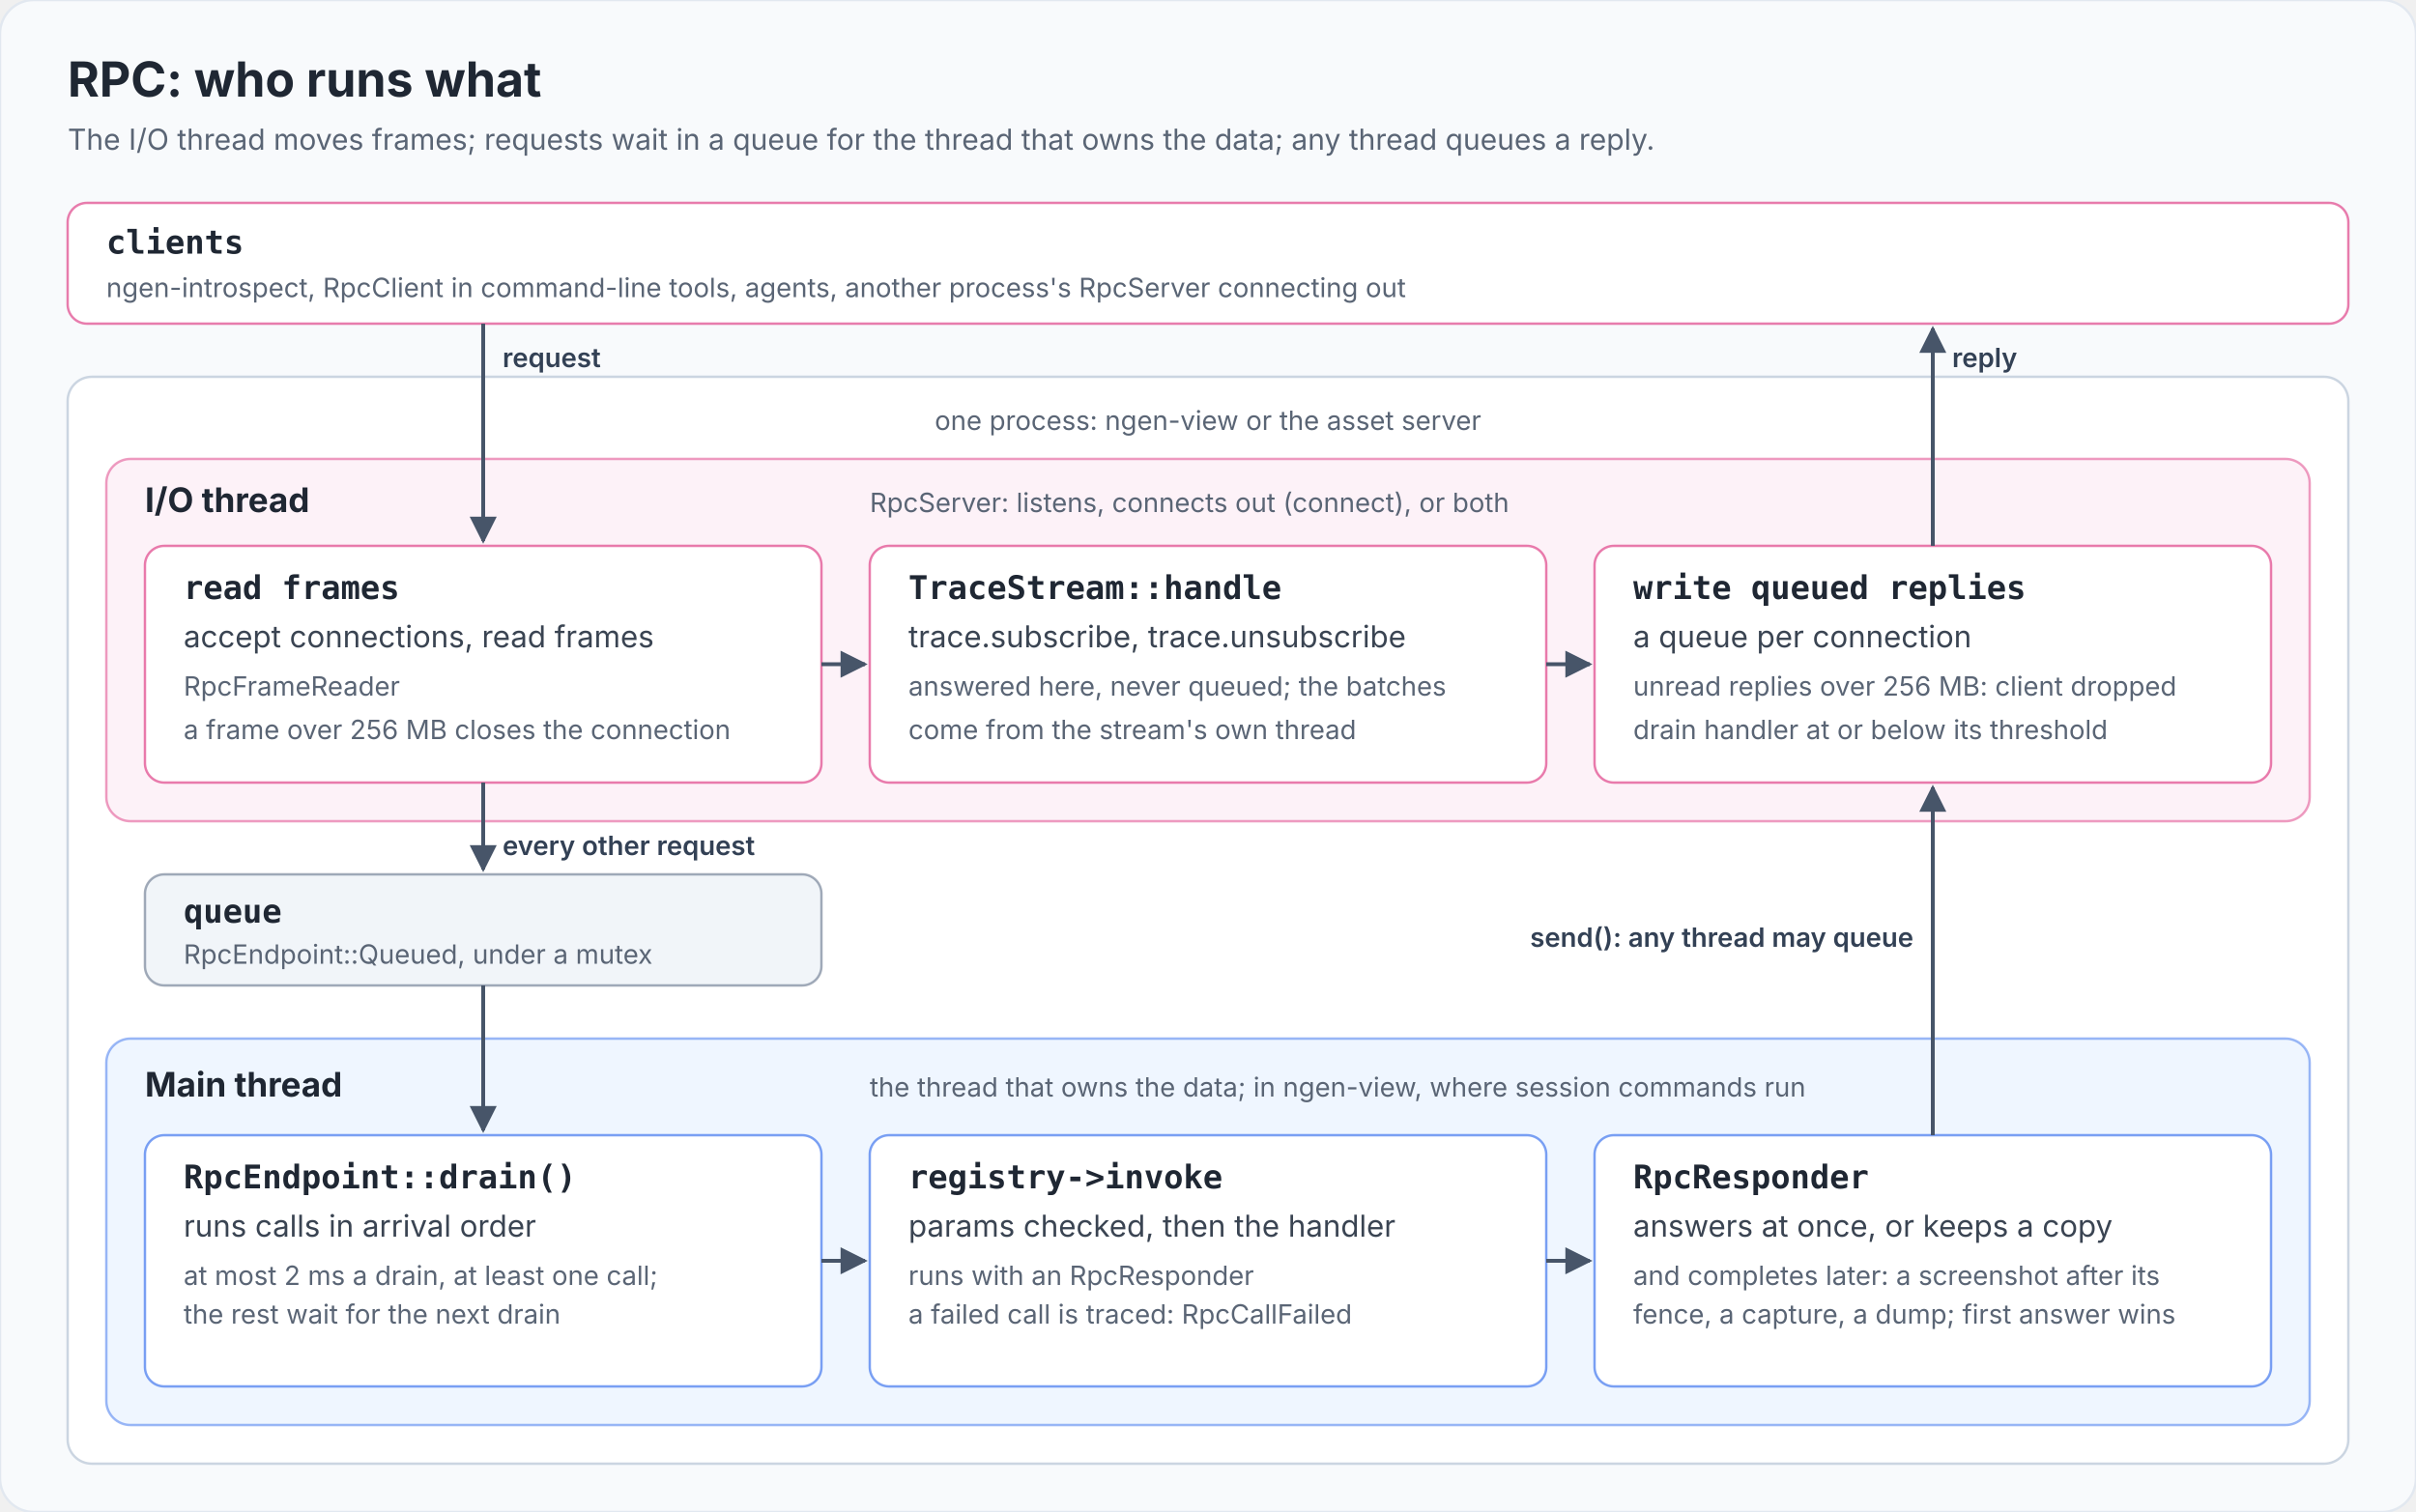
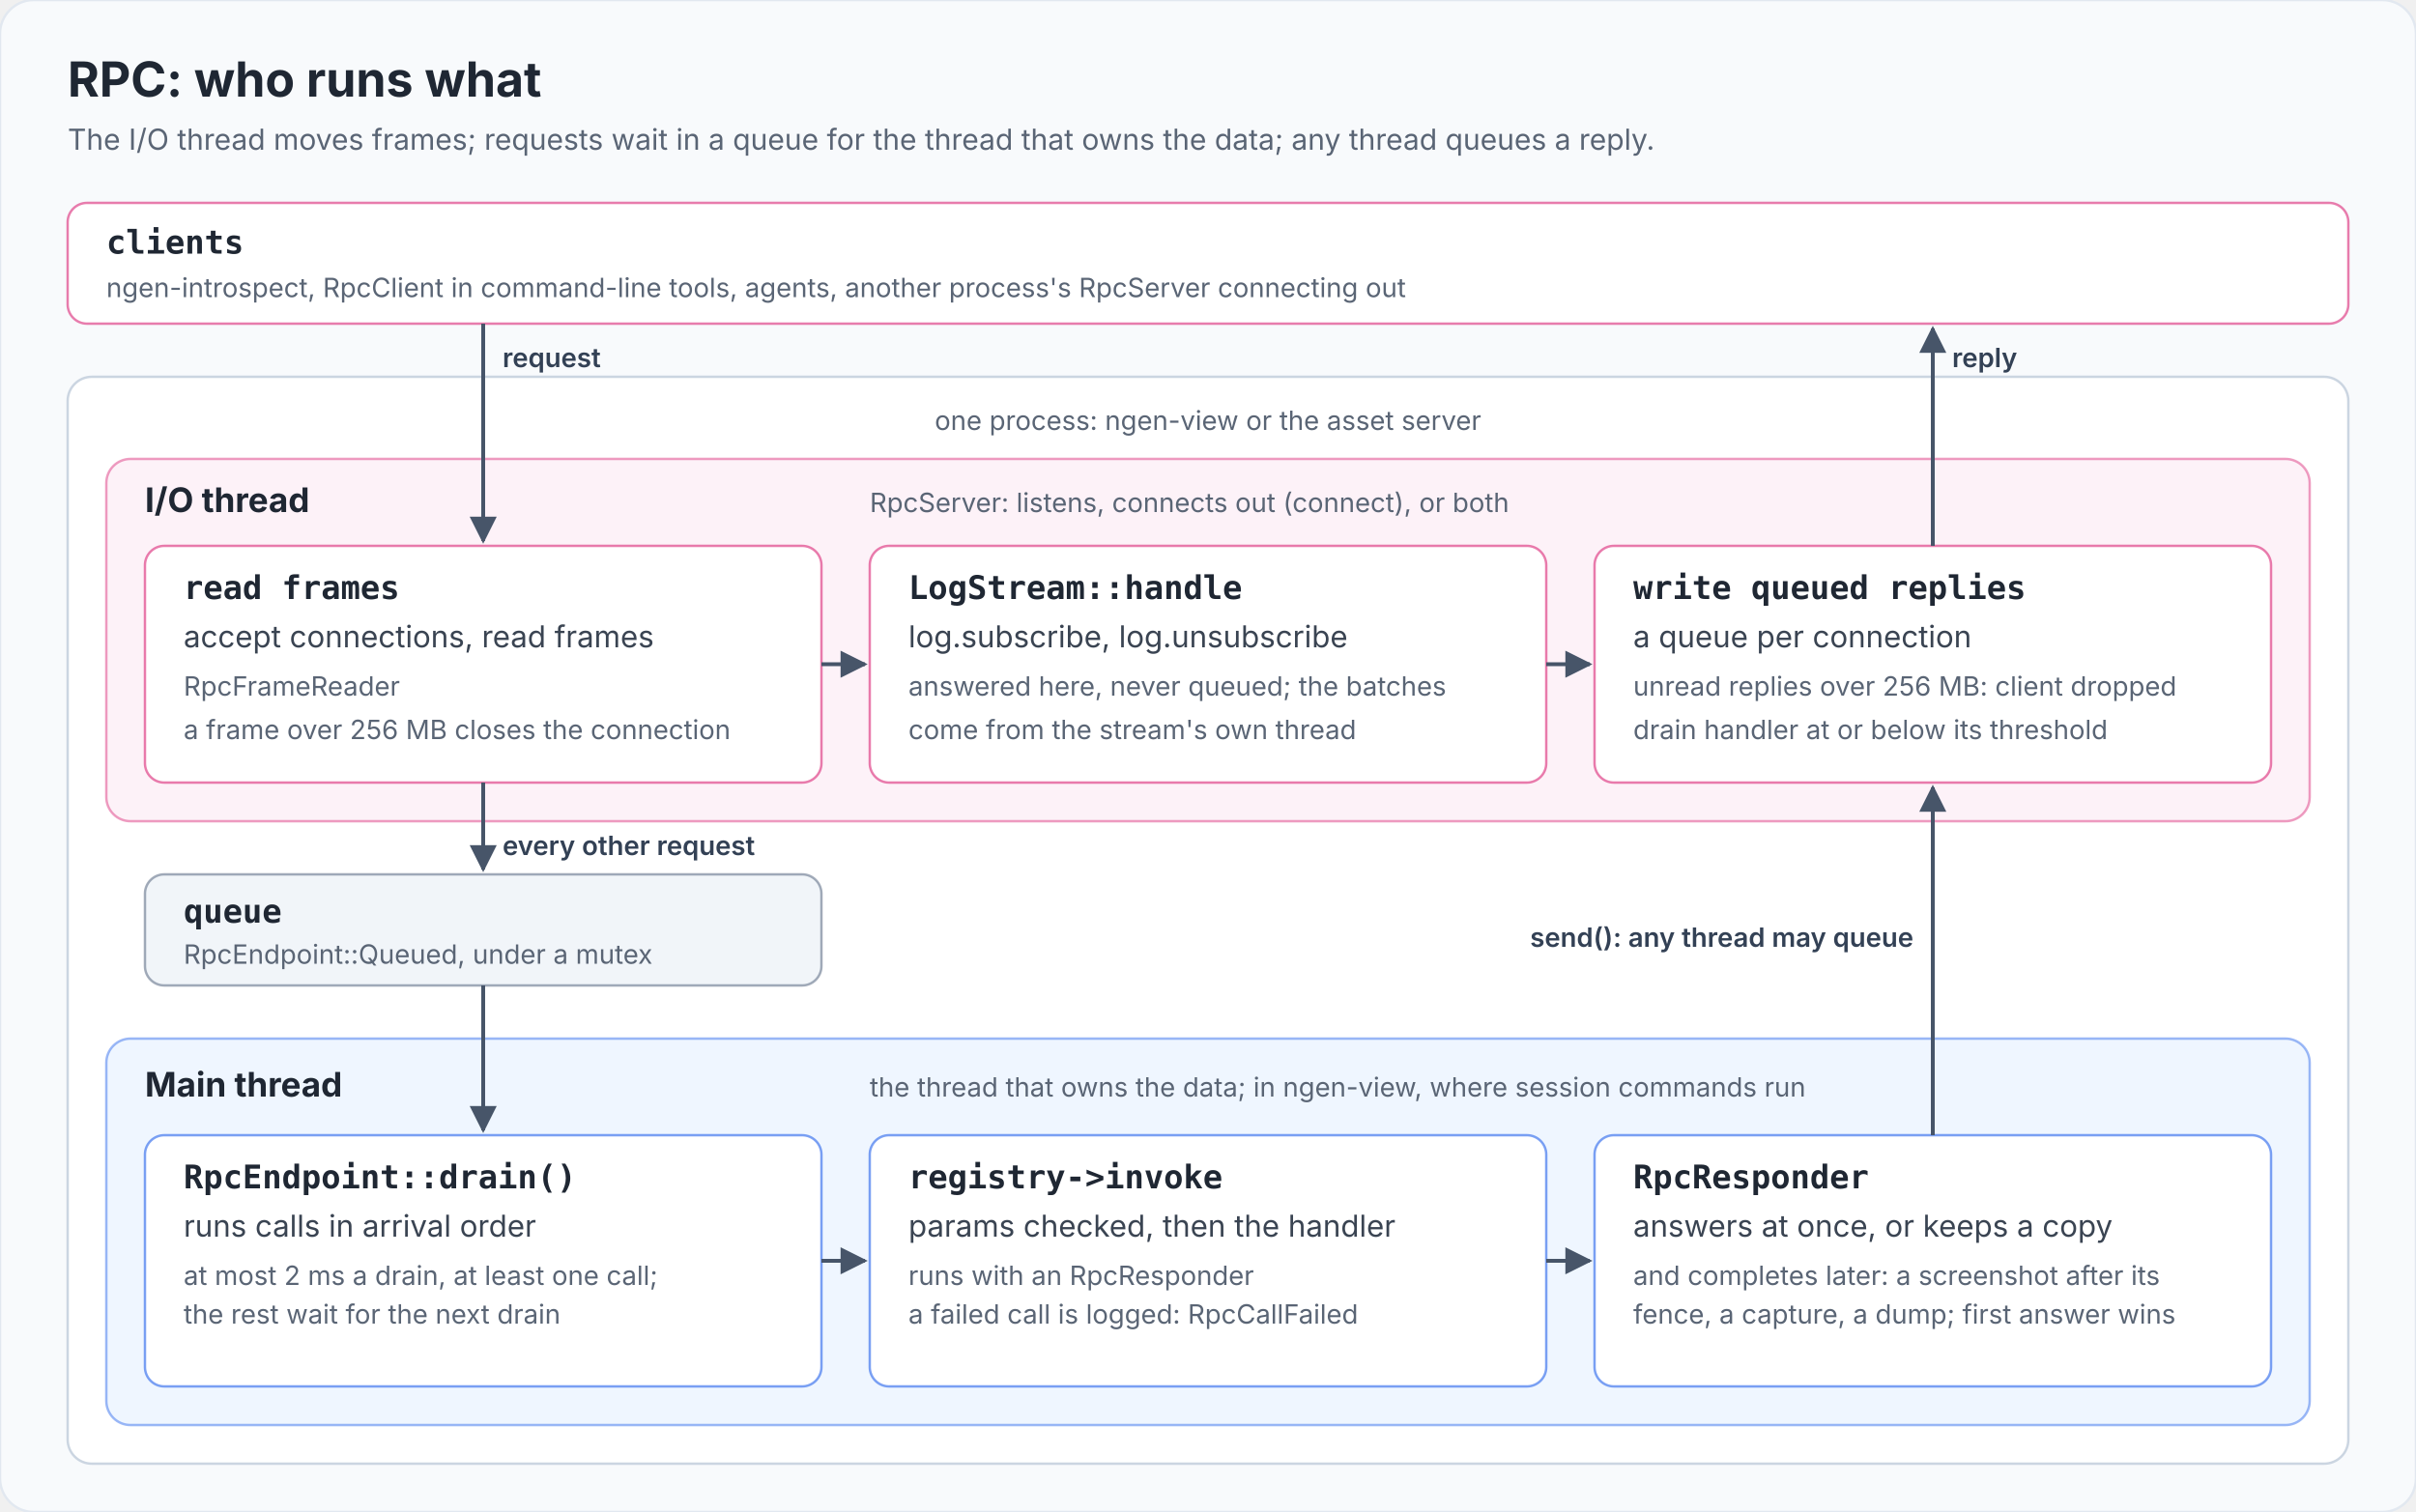
<svg xmlns="http://www.w3.org/2000/svg" width="1000" height="626" viewBox="0 0 1000 626" font-family="Inter, Segoe UI, Helvetica, Arial, sans-serif">
  <style>
    .title { font-size: 20px; font-weight: 700; fill: #1f2733; }
    .h { font-size: 14px; font-weight: 700; fill: #1f2733; }
    .lib { font-size: 13.5px; font-weight: 700; fill: #1f2733; font-family: JetBrains Mono, Consolas, Menlo, monospace; }
    .s { font-size: 11px; fill: #5a6575; }
    .t { font-size: 12.5px; fill: #3a4452; }
    .edge { font-size: 11px; fill: #334155; font-weight: 600; }
  </style>
  <defs>
    <marker id="arrow" viewBox="0 0 10 10" refX="9" refY="5" markerWidth="7" markerHeight="7" orient="auto">
      <path d="M0,0 L10,5 L0,10 z" fill="#475569" />
    </marker>
  </defs>
  <rect x="0" y="0" width="1000" height="626" rx="14" fill="#f8fafc" stroke="#e2e8f0" />
  <text x="28" y="40" class="title">RPC: who runs what</text>
  <text x="28" y="62" class="s" style="font-size:12px">The I/O thread moves frames; requests wait in a queue for the thread that owns the data; any thread queues a reply.</text>
  <rect x="28" y="84" width="944" height="50" rx="8" fill="#ffffff" stroke="#db2777" stroke-opacity="0.6" />
  <text x="44" y="105" class="lib">clients</text>
  <text x="44" y="123" class="s">ngen-introspect, RpcClient in command-line tools, agents, another process's RpcServer connecting out</text>
  <rect x="28" y="156" width="944" height="450" rx="10" fill="#ffffff" stroke="#cbd5e1" />
  <text x="500" y="178" class="s" text-anchor="middle">one process: ngen-view or the asset server</text>
  <rect x="44" y="190" width="912" height="150" rx="10" fill="#fdf2f8" stroke="#db2777" stroke-opacity="0.45" />
  <text x="60" y="212" class="h">I/O thread</text>
  <text x="360" y="212" class="s">RpcServer: listens, connects out (connect), or both</text>
  <rect x="60" y="226" width="280" height="98" rx="8" fill="#ffffff" stroke="#db2777" stroke-opacity="0.6" />
  <text x="76" y="248" class="lib">read frames</text>
  <text x="76" y="268" class="t">accept connections, read frames</text>
  <text x="76" y="288" class="s">RpcFrameReader</text>
  <text x="76" y="306" class="s">a frame over 256 MB closes the connection</text>
  <rect x="360" y="226" width="280" height="98" rx="8" fill="#ffffff" stroke="#db2777" stroke-opacity="0.6" />
-   <text x="376" y="248" class="lib">TraceStream::handle</text>
-   <text x="376" y="268" class="t">trace.subscribe, trace.unsubscribe</text>
+   <text x="376" y="248" class="lib">LogStream::handle</text>
+   <text x="376" y="268" class="t">log.subscribe, log.unsubscribe</text>
  <text x="376" y="288" class="s">answered here, never queued; the batches</text>
  <text x="376" y="306" class="s">come from the stream's own thread</text>
  <rect x="660" y="226" width="280" height="98" rx="8" fill="#ffffff" stroke="#db2777" stroke-opacity="0.6" />
  <text x="676" y="248" class="lib">write queued replies</text>
  <text x="676" y="268" class="t">a queue per connection</text>
  <text x="676" y="288" class="s">unread replies over 256 MB: client dropped</text>
  <text x="676" y="306" class="s">drain handler at or below its threshold</text>
  <line x1="340" y1="275" x2="358" y2="275" stroke="#475569" stroke-width="1.6" marker-end="url(#arrow)" />
  <line x1="640" y1="275" x2="658" y2="275" stroke="#475569" stroke-width="1.6" marker-end="url(#arrow)" />
  <line x1="200" y1="134" x2="200" y2="224" stroke="#475569" stroke-width="1.6" marker-end="url(#arrow)" />
  <text x="208" y="152" class="edge">request</text>
  <line x1="800" y1="226" x2="800" y2="136" stroke="#475569" stroke-width="1.6" marker-end="url(#arrow)" />
  <text x="808" y="152" class="edge">reply</text>
  <rect x="60" y="362" width="280" height="46" rx="8" fill="#f1f5f9" stroke="#64748b" stroke-opacity="0.6" />
  <text x="76" y="382" class="lib">queue</text>
  <text x="76" y="399" class="s">RpcEndpoint::Queued, under a mutex</text>
  <line x1="200" y1="324" x2="200" y2="360" stroke="#475569" stroke-width="1.6" marker-end="url(#arrow)" />
  <text x="208" y="354" class="edge">every other request</text>
  <rect x="44" y="430" width="912" height="160" rx="10" fill="#eff6ff" stroke="#2563eb" stroke-opacity="0.45" />
  <text x="60" y="454" class="h">Main thread</text>
  <text x="360" y="454" class="s">the thread that owns the data; in ngen-view, where session commands run</text>
  <rect x="60" y="470" width="280" height="104" rx="8" fill="#ffffff" stroke="#2563eb" stroke-opacity="0.6" />
  <text x="76" y="492" class="lib">RpcEndpoint::drain()</text>
  <text x="76" y="512" class="t">runs calls in arrival order</text>
  <text x="76" y="532" class="s">at most 2 ms a drain, at least one call;</text>
  <text x="76" y="548" class="s">the rest wait for the next drain</text>
  <rect x="360" y="470" width="280" height="104" rx="8" fill="#ffffff" stroke="#2563eb" stroke-opacity="0.6" />
  <text x="376" y="492" class="lib">registry-&gt;invoke</text>
  <text x="376" y="512" class="t">params checked, then the handler</text>
  <text x="376" y="532" class="s">runs with an RpcResponder</text>
-   <text x="376" y="548" class="s">a failed call is traced: RpcCallFailed</text>
+   <text x="376" y="548" class="s">a failed call is logged: RpcCallFailed</text>
  <rect x="660" y="470" width="280" height="104" rx="8" fill="#ffffff" stroke="#2563eb" stroke-opacity="0.6" />
  <text x="676" y="492" class="lib">RpcResponder</text>
  <text x="676" y="512" class="t">answers at once, or keeps a copy</text>
  <text x="676" y="532" class="s">and completes later: a screenshot after its</text>
  <text x="676" y="548" class="s">fence, a capture, a dump; first answer wins</text>
  <line x1="200" y1="408" x2="200" y2="468" stroke="#475569" stroke-width="1.6" marker-end="url(#arrow)" />
  <line x1="340" y1="522" x2="358" y2="522" stroke="#475569" stroke-width="1.6" marker-end="url(#arrow)" />
  <line x1="640" y1="522" x2="658" y2="522" stroke="#475569" stroke-width="1.6" marker-end="url(#arrow)" />
  <line x1="800" y1="470" x2="800" y2="326" stroke="#475569" stroke-width="1.6" marker-end="url(#arrow)" />
  <text x="792" y="392" class="edge" text-anchor="end">send(): any thread may queue</text>
</svg>
